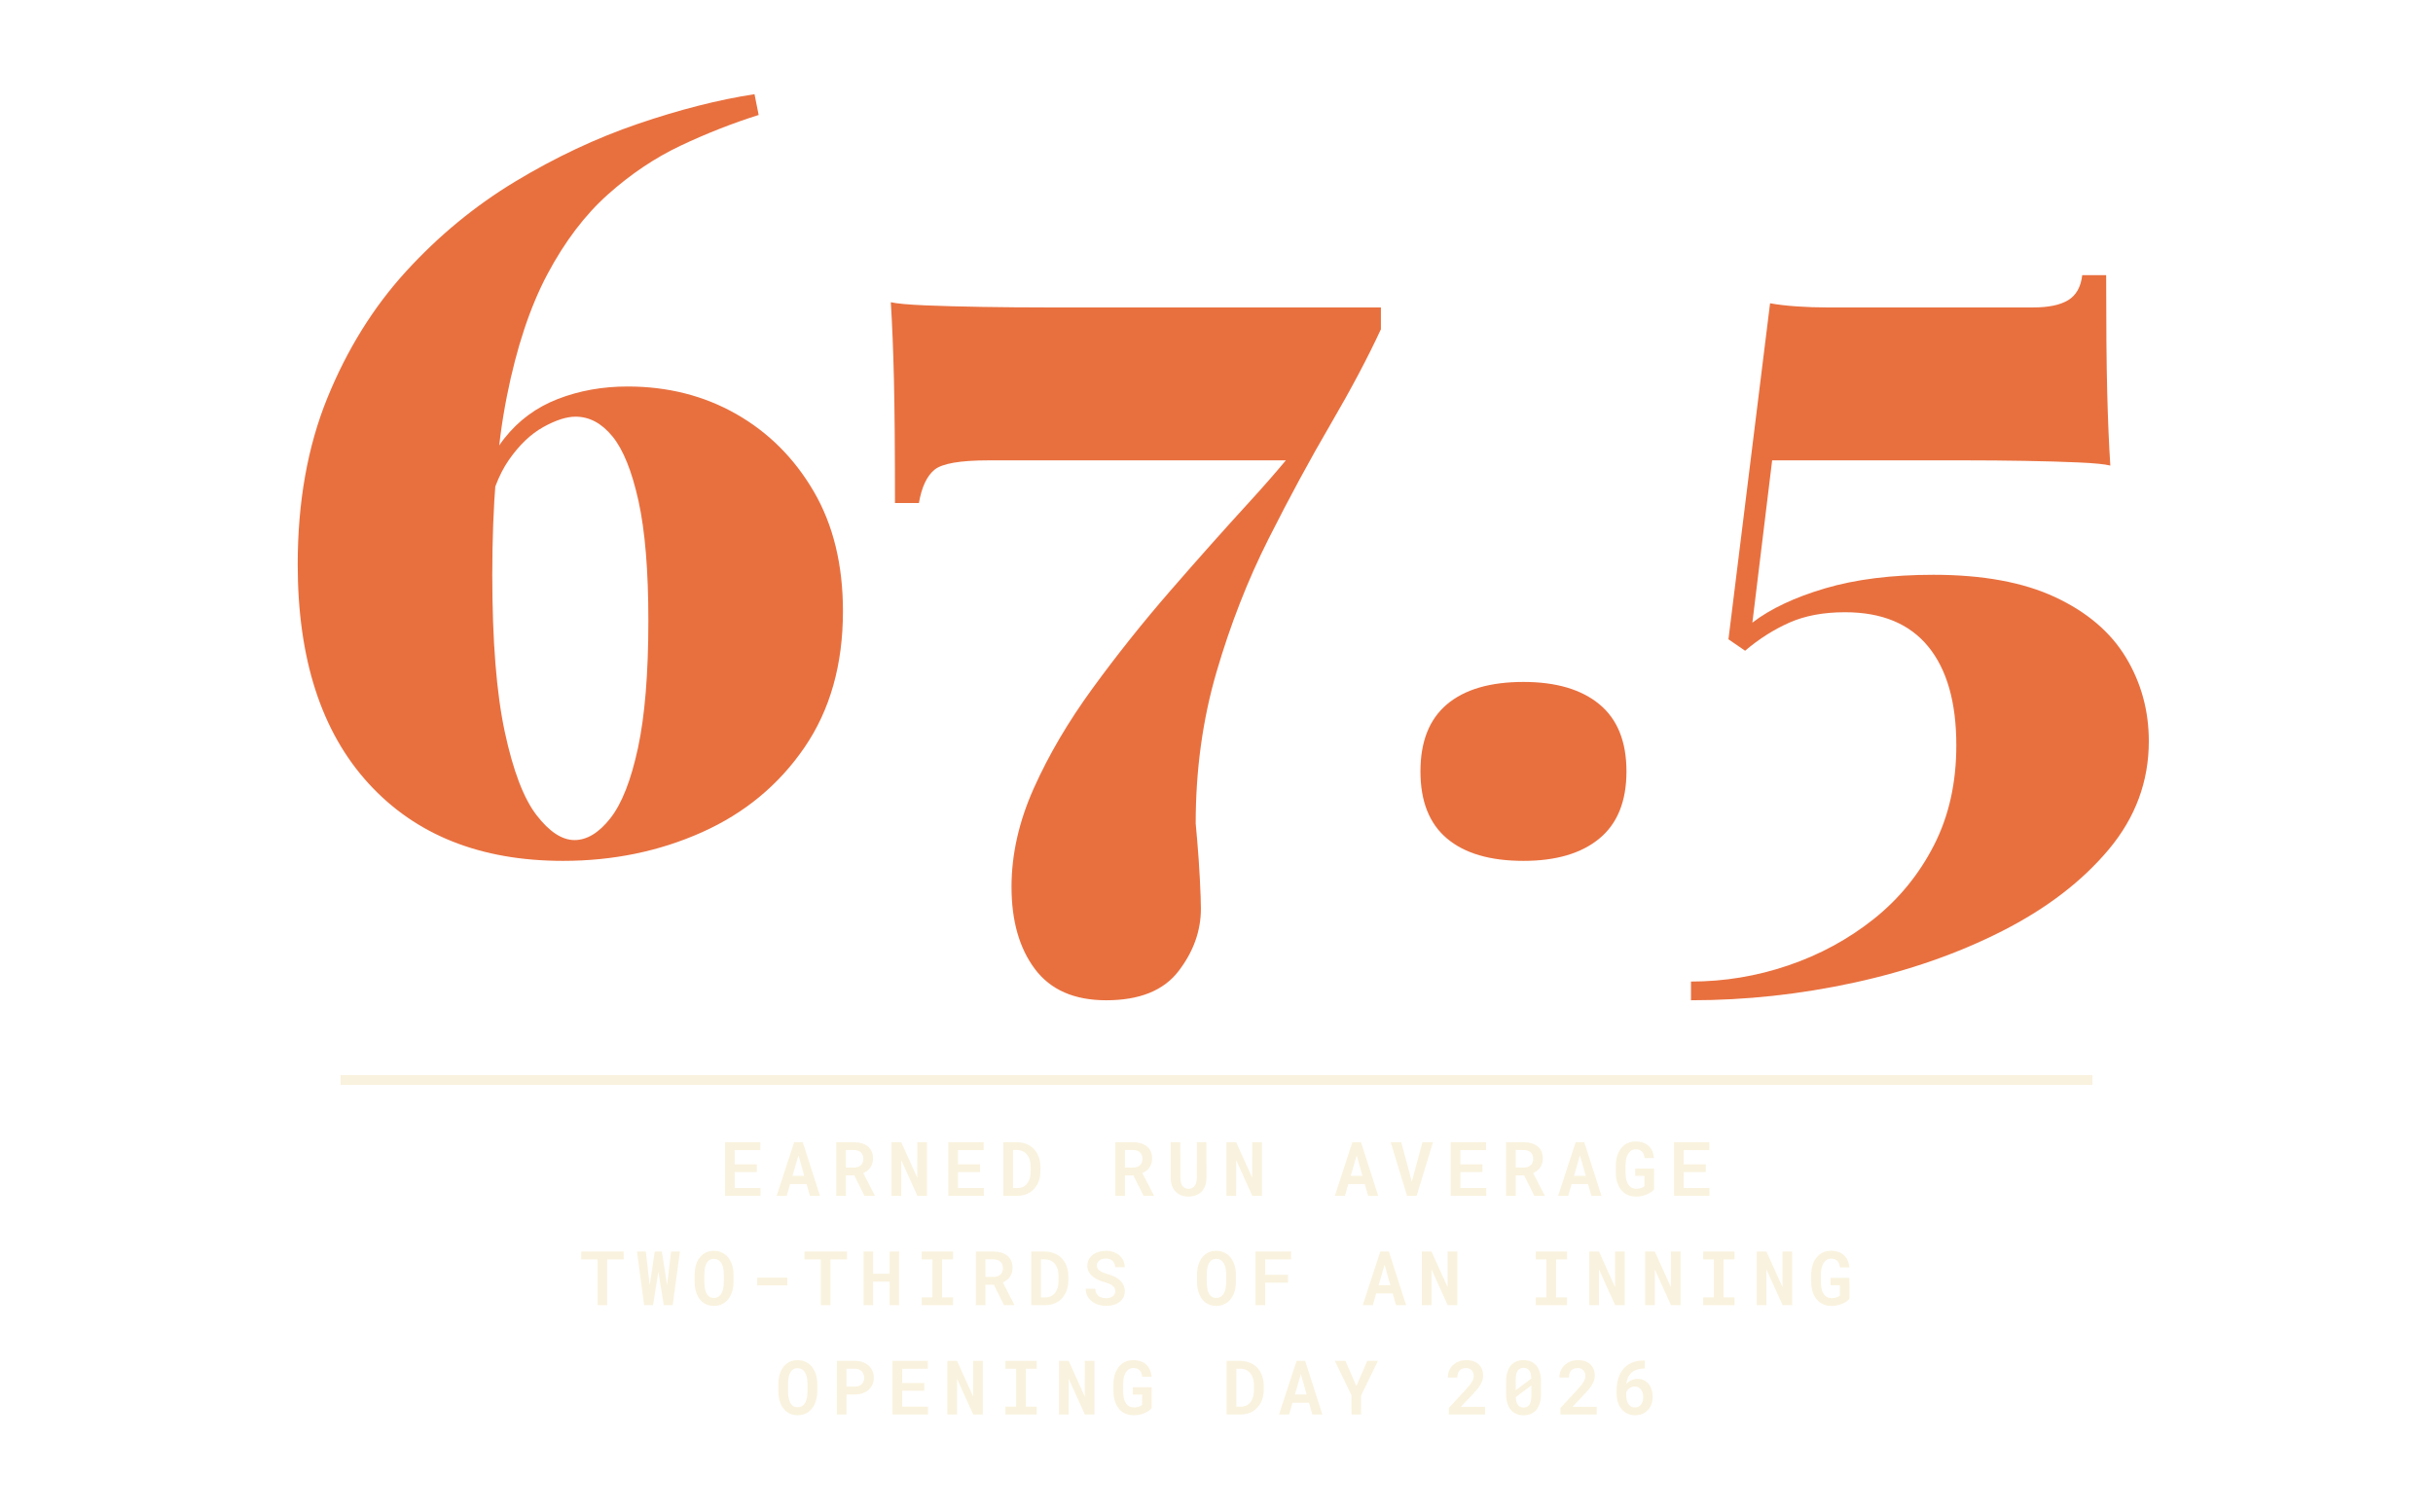
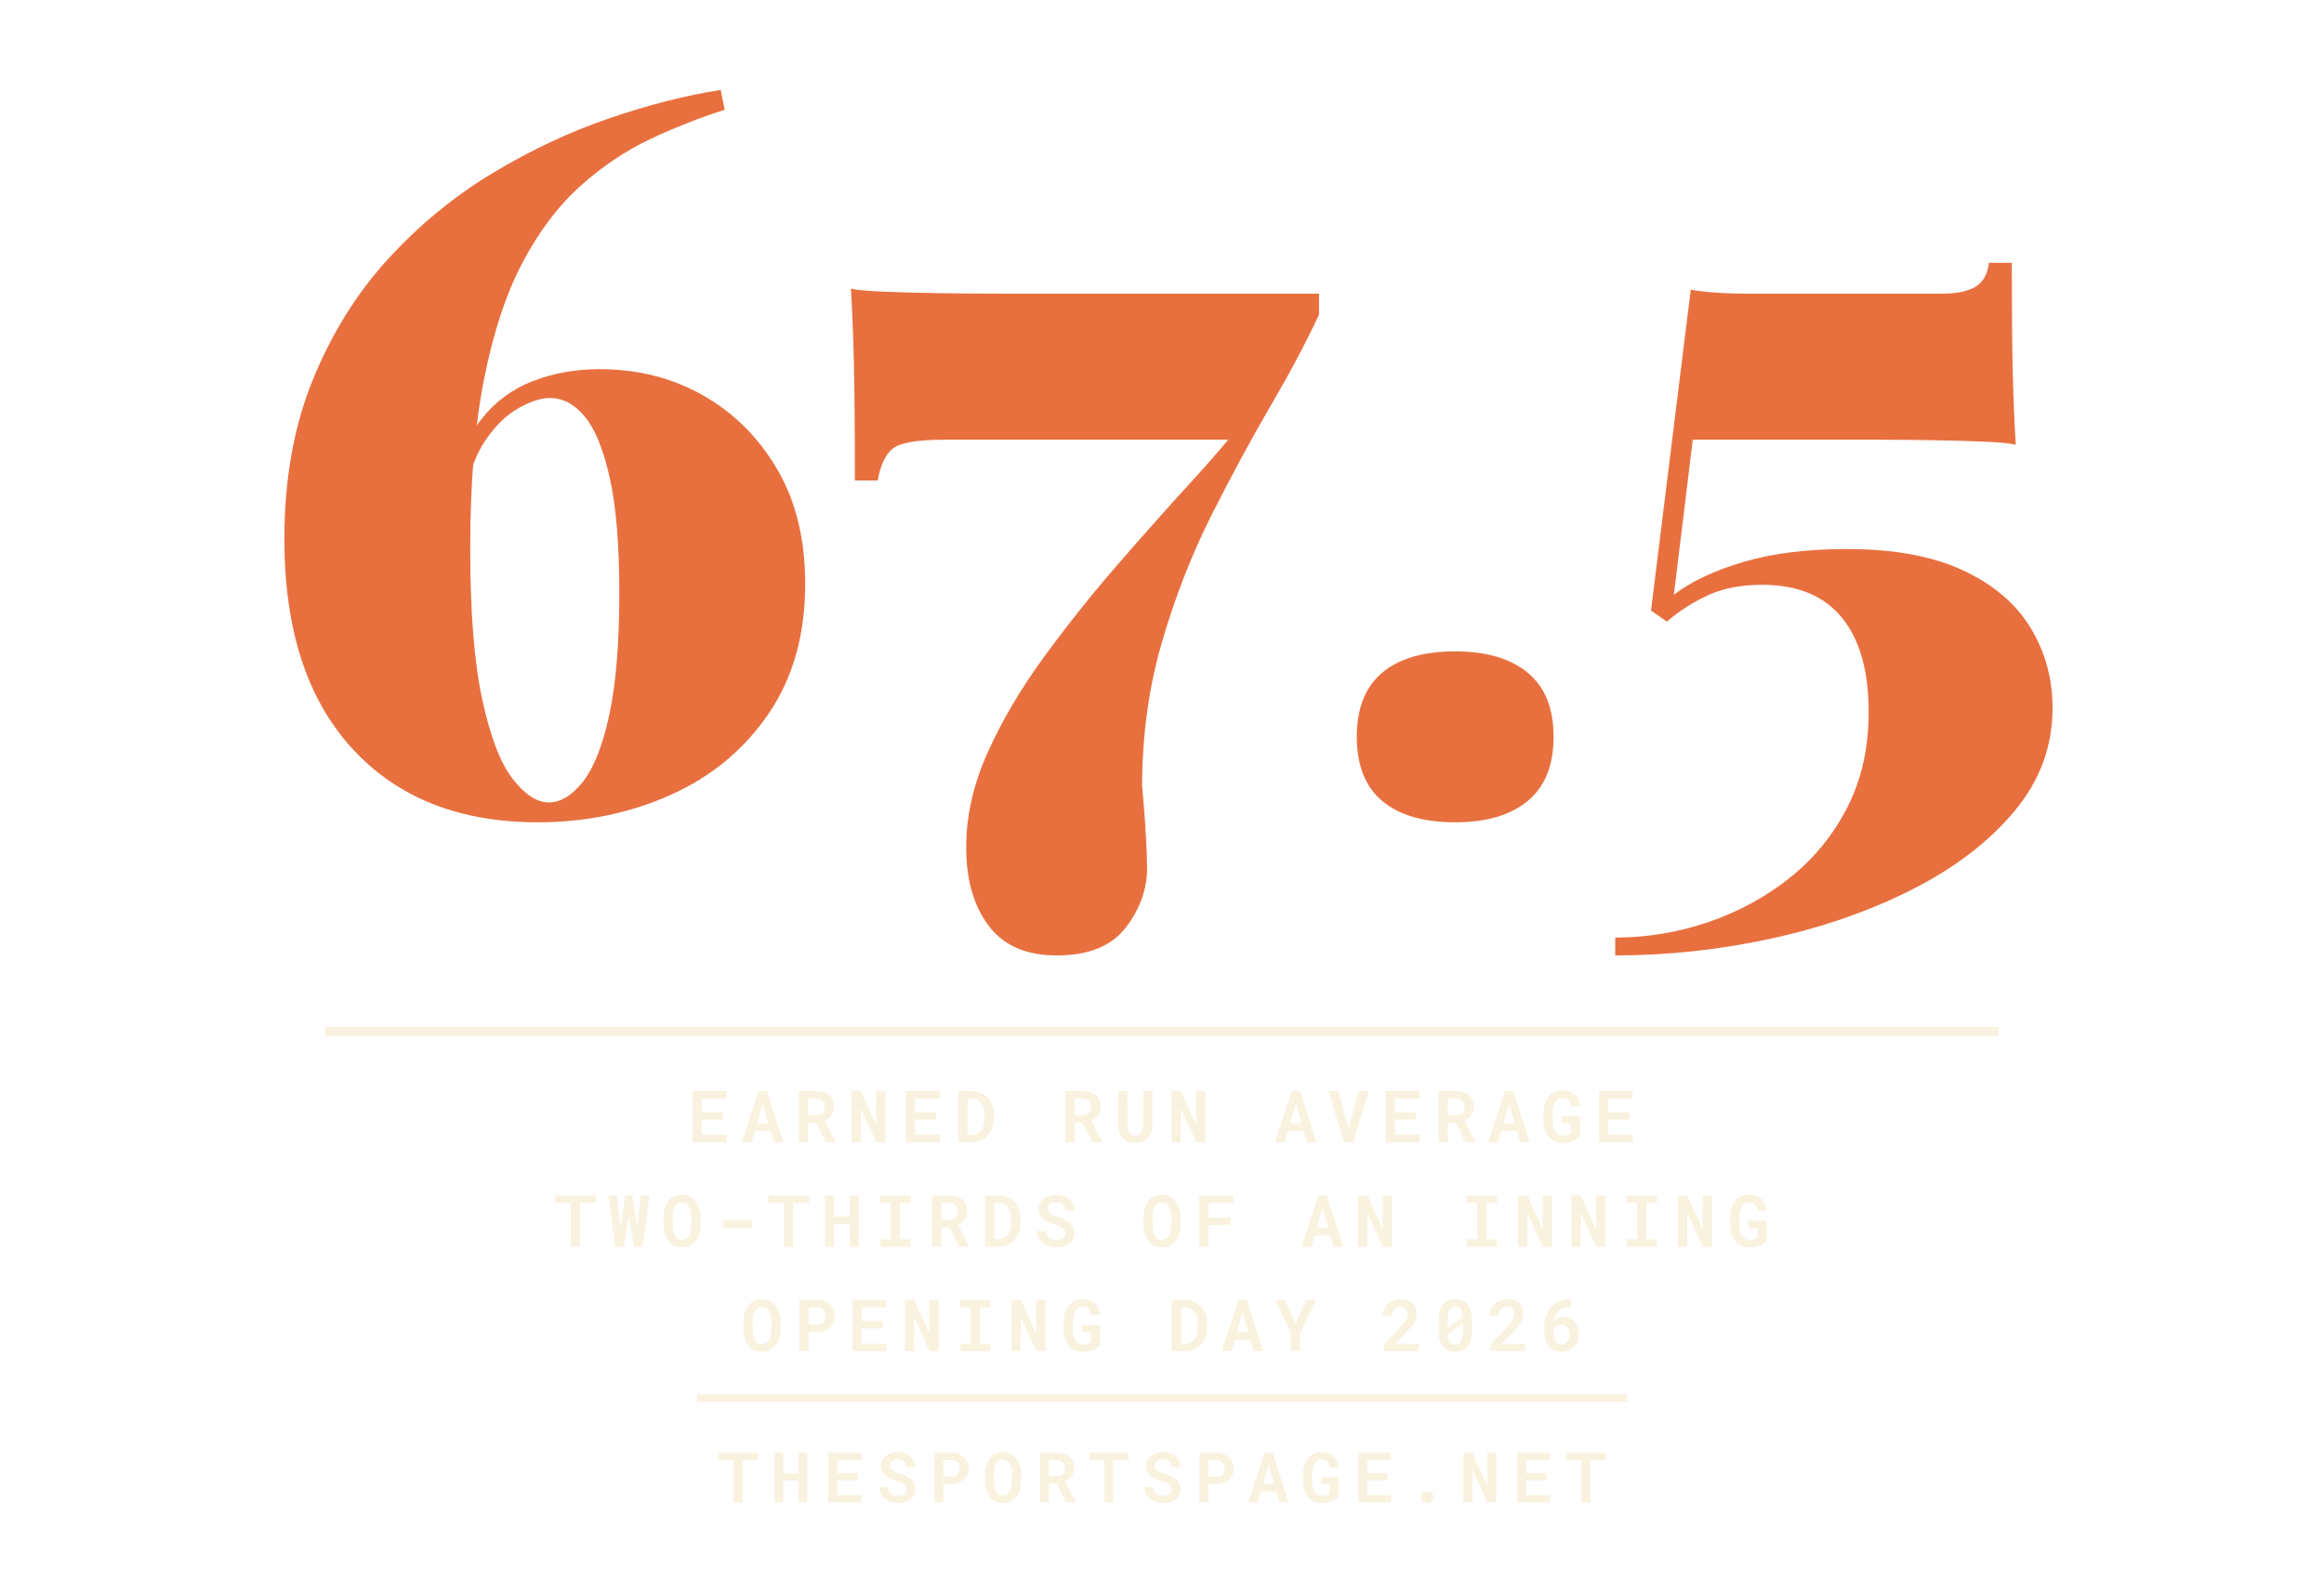
- <svg xmlns="http://www.w3.org/2000/svg" width="280mm" height="174.02mm" viewBox="0 0 280 174.02">
+ <svg xmlns="http://www.w3.org/2000/svg" width="280mm" height="191.83mm" viewBox="0 0 280 191.83">
  <path d="M481 723 485 703Q447 691 410.0 673.5Q373 656 340.0 626.5Q307 597 282.0 550.0Q257 503 243.0 432.5Q229 362 229 261Q229 166 241.0 110.0Q253 54 271.5 30.0Q290 6 308 6Q326 6 342.5 27.0Q359 48 369.0 94.5Q379 141 379 217Q379 289 369.5 332.0Q360 375 344.5 394.0Q329 413 309 413Q296 413 278.0 403.0Q260 393 245.0 371.5Q230 350 223 313L214 323Q220 366 240.5 392.0Q261 418 292.0 430.0Q323 442 359 442Q417 442 463.5 415.5Q510 389 538.0 341.0Q566 293 566 226Q566 149 529.0 95.0Q492 41 430.5 13.5Q369 -14 297 -14Q178 -14 110.0 60.5Q42 135 42 271Q42 361 70.5 431.0Q99 501 146.0 552.5Q193 604 251.0 639.0Q309 674 369.0 694.5Q429 715 481 723Z" fill="#e8703f" transform="translate(29.232,97.419) scale(0.119749,-0.119749)" />
  <path d="M21 523Q30 521 54.0 520.0Q78 519 109.0 518.5Q140 518 170 518H492V497Q473 456 443.5 405.5Q414 355 384.0 295.5Q354 236 334.0 167.5Q314 99 314 22Q314 22 315.5 5.0Q317 -12 318.0 -31.5Q319 -51 319 -60Q319 -92 297.5 -120.0Q276 -148 228 -148Q182 -148 159.5 -118.0Q137 -88 137 -39Q137 8 158.5 56.0Q180 104 215.0 152.0Q250 200 289.5 245.5Q329 291 366.5 332.0Q404 373 429 407L410 371H115Q74 371 63.0 362.0Q52 353 48 330H25Q25 406 24.0 448.5Q23 491 21 523Z" fill="#e8703f" transform="translate(100.004,97.419) scale(0.119749,-0.119749)" />
  <path d="M141 158Q188 158 214.0 136.5Q240 115 240 72Q240 29 214.0 7.5Q188 -14 141 -14Q93 -14 67.5 7.5Q42 29 42 72Q42 115 67.5 136.5Q93 158 141 158Z" fill="#e8703f" transform="translate(158.441,97.419) scale(0.119749,-0.119749)" />
  <path d="M419 549Q419 477 420.0 437.0Q421 397 423 366Q415 368 392.5 369.0Q370 370 341.0 370.5Q312 371 284 371H98L79 215Q105 235 149.0 248.0Q193 261 253 261Q324 261 370.0 239.5Q416 218 438.0 181.5Q460 145 460 101Q460 43 421.5 -3.0Q383 -49 319.0 -81.5Q255 -114 177.0 -131.0Q99 -148 20 -148V-130Q68 -130 113.5 -114.5Q159 -99 195.5 -70.0Q232 -41 253.5 1.0Q275 43 275 97Q275 159 248.0 192.0Q221 225 168 225Q137 225 114.5 215.0Q92 205 72 188L56 199L96 522Q107 520 121.5 519.0Q136 518 150 518H349Q371 518 382.5 525.0Q394 532 396 549Z" fill="#e8703f" transform="translate(192.211,97.419) scale(0.119749,-0.119749)" />
  <rect x="39.20" y="123.76" width="201.60" height="1.12" fill="#f9f2de" />
  <path d="M1016.082 645.349V853.701H415.982V1241.907H1112.822V1456H154.349V0H1117.082V212.303H415.982V645.349Z" fill="#f9f2de" transform="translate(82.791,137.652) scale(0.004238,-0.004238)" />
  <path d="M851.619 319.327 942.918 0H1215.402L748.662 1456H514.658L39.128 0H311.822L404.331 319.327ZM469.342 541.95 631.16 1098.106 789.188 541.95Z" fill="#f9f2de" transform="translate(89.215,137.652) scale(0.004238,-0.004238)" />
  <path d="M631.509 554.498 908.028 0H1186.772L1186.982 12.79L874.822 618.199Q934.822 644.989 983.637 681.989Q1032.452 718.989 1067.662 768.569Q1102.082 817.359 1121.002 879.125Q1139.922 940.89 1139.922 1017.42Q1139.922 1125.84 1102.212 1207.735Q1064.502 1289.63 995.922 1344.42Q926.342 1399.21 830.021 1427.395Q733.701 1455.58 616.69 1456H141.498V0H402.132V554.498ZM402.132 766.541V1243.957H616.69Q676.58 1243.747 723.995 1228.907Q771.409 1214.067 804.509 1186.178Q840.769 1155.708 859.423 1109.528Q878.078 1063.349 878.078 1002.829Q878.078 951.05 862.374 909.635Q846.669 868.221 817.52 838.751Q784.21 803.751 733.555 785.251Q682.9 766.751 618.53 766.541Z" fill="#f9f2de" transform="translate(95.639,137.652) scale(0.004238,-0.004238)" />
  <path d="M1089.95 0V1456H827.896L826.477 489.296L390.253 1456H127.199V0H390.043L390.673 970.284L829.267 0Z" fill="#f9f2de" transform="translate(102.063,137.652) scale(0.004238,-0.004238)" />
  <path d="M1016.082 645.349V853.701H415.982V1241.907H1112.822V1456H154.349V0H1117.082V212.303H415.982V645.349Z" fill="#f9f2de" transform="translate(108.487,137.652) scale(0.004238,-0.004238)" />
  <path d="M131.299 0H510.961Q609.641 0.21 696.19 24.21Q782.74 48.21 853.95 93.21Q916.42 132.26 968.26 189.705Q1020.1 247.149 1057.68 315.829Q1096.63 390.199 1117.895 479.359Q1139.16 568.52 1139.16 668.47V785.74Q1138.95 889.69 1116.29 981.641Q1093.63 1073.591 1051.89 1149.961Q1014.05 1218 960.561 1274.229Q907.071 1330.459 838.612 1368.299Q768.292 1410.149 682.917 1432.97Q597.541 1455.79 499.9 1456H131.299ZM394.353 1243.957H499.9Q554.68 1243.747 601.224 1231.617Q647.769 1219.487 686.078 1197.438Q737.067 1167.968 774.667 1121.343Q812.267 1074.719 835.316 1015.779Q853.946 967.31 863.656 909.55Q873.366 851.79 873.576 787.74V668.47Q873.366 601.47 863.761 543.13Q854.156 484.79 835.736 436.53Q813.526 380.221 781.137 337.201Q748.747 294.182 707.388 266.082Q667.448 238.982 618.144 224.723Q568.84 210.463 510.961 210.253H394.353Z" fill="#f9f2de" transform="translate(114.911,137.652) scale(0.004238,-0.004238)" />
  <path d="M631.509 554.498 908.028 0H1186.772L1186.982 12.79L874.822 618.199Q934.822 644.989 983.637 681.989Q1032.452 718.989 1067.662 768.569Q1102.082 817.359 1121.002 879.125Q1139.922 940.89 1139.922 1017.42Q1139.922 1125.84 1102.212 1207.735Q1064.502 1289.63 995.922 1344.42Q926.342 1399.21 830.021 1427.395Q733.701 1455.58 616.69 1456H141.498V0H402.132V554.498ZM402.132 766.541V1243.957H616.69Q676.58 1243.747 723.995 1228.907Q771.409 1214.067 804.509 1186.178Q840.769 1155.708 859.423 1109.528Q878.078 1063.349 878.078 1002.829Q878.078 951.05 862.374 909.635Q846.669 868.221 817.52 838.751Q784.21 803.751 733.555 785.251Q682.9 766.751 618.53 766.541Z" fill="#f9f2de" transform="translate(127.760,137.652) scale(0.004238,-0.004238)" />
  <path d="M1098.271 1456H840.267L838.847 486.591Q837.637 416.851 822.587 361.591Q807.537 306.331 777.857 268.231Q749.548 230.712 707.003 211.112Q664.459 191.513 609.26 191.513Q557.221 191.513 517.336 210.427Q477.452 229.342 450.143 265.071Q421.043 303.171 406.283 359.221Q391.523 415.271 390.523 486.591L388.894 1456H129.939L128.729 486.591Q128.939 368.79 163.544 274.55Q198.149 180.31 260.939 115.1Q323.729 49.68 411.915 14.84Q500.1 -20 609.26 -20Q723.53 -20 814.085 14.945Q904.641 49.89 968.431 116.1Q1031.431 181.31 1065.456 275.05Q1099.48 368.79 1099.48 486.591Z" fill="#f9f2de" transform="translate(134.184,137.652) scale(0.004238,-0.004238)" />
  <path d="M1089.95 0V1456H827.896L826.477 489.296L390.253 1456H127.199V0H390.043L390.673 970.284L829.267 0Z" fill="#f9f2de" transform="translate(140.608,137.652) scale(0.004238,-0.004238)" />
  <path d="M851.619 319.327 942.918 0H1215.402L748.662 1456H514.658L39.128 0H311.822L404.331 319.327ZM469.342 541.95 631.16 1098.106 789.188 541.95Z" fill="#f9f2de" transform="translate(153.456,137.652) scale(0.004238,-0.004238)" />
  <path d="M483.598 0H743.353L1188.132 1456H901.857L638.32 477.655L612.37 384.114L588.21 476.445L325.883 1456H39.398Z" fill="#f9f2de" transform="translate(159.880,137.652) scale(0.004238,-0.004238)" />
  <path d="M1016.082 645.349V853.701H415.982V1241.907H1112.822V1456H154.349V0H1117.082V212.303H415.982V645.349Z" fill="#f9f2de" transform="translate(166.304,137.652) scale(0.004238,-0.004238)" />
  <path d="M631.509 554.498 908.028 0H1186.772L1186.982 12.79L874.822 618.199Q934.822 644.989 983.637 681.989Q1032.452 718.989 1067.662 768.569Q1102.082 817.359 1121.002 879.125Q1139.922 940.89 1139.922 1017.42Q1139.922 1125.84 1102.212 1207.735Q1064.502 1289.63 995.922 1344.42Q926.342 1399.21 830.021 1427.395Q733.701 1455.58 616.69 1456H141.498V0H402.132V554.498ZM402.132 766.541V1243.957H616.69Q676.58 1243.747 723.995 1228.907Q771.409 1214.067 804.509 1186.178Q840.769 1155.708 859.423 1109.528Q878.078 1063.349 878.078 1002.829Q878.078 951.05 862.374 909.635Q846.669 868.221 817.52 838.751Q784.21 803.751 733.555 785.251Q682.9 766.751 618.53 766.541Z" fill="#f9f2de" transform="translate(172.728,137.652) scale(0.004238,-0.004238)" />
  <path d="M851.619 319.327 942.918 0H1215.402L748.662 1456H514.658L39.128 0H311.822L404.331 319.327ZM469.342 541.95 631.16 1098.106 789.188 541.95Z" fill="#f9f2de" transform="translate(179.152,137.652) scale(0.004238,-0.004238)" />
  <path d="M1128.641 174.409 1127.221 740.011H616.509V541.349H869.057L867.847 264.121Q854.327 246.922 830.203 233.532Q806.078 220.143 775.769 210.513Q745.459 200.883 711.464 196.093Q677.47 191.303 643.42 191.513Q586.9 192.513 542.406 210.272Q497.911 228.032 464.441 261.292Q441.032 284.281 422.908 314.135Q404.783 343.989 391.523 378.658Q372.733 429.918 362.653 493.553Q352.573 557.188 352.363 631.149V825.061Q352.363 886.171 359.758 941.011Q367.153 995.851 381.573 1042.37Q399.153 1099.16 426.128 1142.945Q453.104 1186.729 487.943 1215.249Q516.463 1238.238 550.872 1250.863Q585.281 1263.487 624.42 1263.487Q685.52 1263.487 730.014 1246.728Q774.509 1229.968 804.608 1197.498Q832.128 1167.398 848.413 1123.774Q864.697 1080.149 872.537 1025.05H1127.431Q1116.851 1129.42 1080.616 1213.105Q1044.381 1296.79 981.171 1355.79Q917.961 1413.79 827.616 1444.895Q737.271 1476 618.68 1476Q536.16 1476 463.74 1452.95Q391.32 1429.9 330.95 1386.271Q277.48 1346.381 234.295 1291.966Q191.11 1237.552 159.16 1170.662Q125.63 1097.452 107.785 1009.842Q89.939 922.231 89.729 823.061V631.149Q89.939 527.818 108.6 437.443Q127.26 347.067 163.79 273.277Q196.16 204.808 243.135 150.498Q290.11 96.188 348.53 58.089Q407.74 20.569 479.29 0.39Q550.84 -19.79 632.939 -20Q724.31 -20.21 804.52 -2.475Q884.729 15.26 950.779 46.199Q1009.95 72.569 1055.061 106.254Q1100.171 139.939 1128.641 174.409Z" fill="#f9f2de" transform="translate(185.576,137.652) scale(0.004238,-0.004238)" />
  <path d="M1016.082 645.349V853.701H415.982V1241.907H1112.822V1456H154.349V0H1117.082V212.303H415.982V645.349Z" fill="#f9f2de" transform="translate(192.000,137.652) scale(0.004238,-0.004238)" />
  <path d="M1191.552 1241.907V1456H37.288V1241.907H481.758V0H742.342V1241.907Z" fill="#f9f2de" transform="translate(66.731,150.238) scale(0.004238,-0.004238)" />
  <path d="M231.039 0H471.602L605.359 838.28L616.359 909.761L627.149 838.49L764.647 0H1005L1201.751 1456H961.178L860.918 600.947L854.128 540.157L844.708 599.947L711.16 1456H518.559L390.751 604.897L381.331 544.897L374.541 602.107L275.861 1456H35.868Z" fill="#f9f2de" transform="translate(73.155,150.238) scale(0.004238,-0.004238)" />
  <path d="M1141.541 625.829V828.171Q1141.331 922.762 1124.091 1009.082Q1106.851 1095.402 1073.74 1169.402Q1042.79 1236.292 999.13 1292.497Q955.47 1348.701 897.1 1388.801Q838.729 1430.48 765.334 1453.24Q691.939 1476 606.68 1476Q522.21 1476 450.895 1453.635Q379.58 1431.271 322.79 1390.381Q265.21 1348.491 221.55 1290.707Q177.89 1232.922 147.939 1162.872Q116.989 1089.662 101.329 1005.027Q85.669 920.392 85.459 828.171V625.829Q85.669 538.349 99.854 457.769Q114.039 377.188 141.829 307.139Q171.779 232.349 216.729 171.799Q261.68 111.249 319.26 67.989Q377.63 26.31 449.735 3.155Q521.84 -20 607.89 -20Q689.989 -20 760.119 1.18Q830.249 22.359 887.829 60.089Q950.149 101.769 998.155 162.608Q1046.16 223.448 1078.48 295.868Q1109.221 368.288 1125.276 451.738Q1141.331 535.188 1141.541 625.829ZM877.957 830.171V625.829Q877.747 572.249 872.247 520.779Q866.747 469.31 855.117 424.58Q840.907 370.16 817.407 325.98Q793.907 281.801 759.697 251.701Q730.808 225.342 692.763 211.032Q654.719 196.723 607.89 196.723Q559.48 196.723 521.936 211.822Q484.392 226.922 455.502 254.071Q425.032 283.381 403.007 328.456Q380.982 373.53 369.143 427.16Q358.093 471.89 353.568 522.569Q349.043 573.249 348.833 625.829V830.171Q349.043 885.121 353.963 937.276Q358.883 989.431 369.933 1035.16Q383.143 1090.95 406.748 1134.735Q430.353 1178.52 464.772 1208.829Q492.082 1231.818 527.256 1244.548Q562.431 1257.277 606.68 1257.277Q652.719 1257.277 689.473 1243.863Q726.228 1230.448 755.117 1206.669Q789.537 1177.149 814.327 1132.97Q839.117 1088.79 854.117 1034.58Q866.537 988.851 872.142 937.091Q877.747 885.331 877.957 830.171Z" fill="#f9f2de" transform="translate(79.579,150.238) scale(0.004238,-0.004238)" />
  <path d="M1087.285 536.509V746.182H268.562V536.509Z" fill="#f9f2de" transform="translate(86.003,150.238) scale(0.004238,-0.004238)" />
  <path d="M1191.552 1241.907V1456H37.288V1241.907H481.758V0H742.342V1241.907Z" fill="#f9f2de" transform="translate(92.427,150.238) scale(0.004238,-0.004238)" />
  <path d="M1090.95 0V1456H834.576V852.911H383.733V1456H126.779V0H383.733V639.818H834.576V0Z" fill="#f9f2de" transform="translate(98.851,150.238) scale(0.004238,-0.004238)" />
  <path d="M189.011 1456V1242.857H479.448V212.143H189.011V0H1038.989V212.143H741.342V1242.857H1038.989V1456Z" fill="#f9f2de" transform="translate(105.275,150.238) scale(0.004238,-0.004238)" />
  <path d="M631.509 554.498 908.028 0H1186.772L1186.982 12.79L874.822 618.199Q934.822 644.989 983.637 681.989Q1032.452 718.989 1067.662 768.569Q1102.082 817.359 1121.002 879.125Q1139.922 940.89 1139.922 1017.42Q1139.922 1125.84 1102.212 1207.735Q1064.502 1289.63 995.922 1344.42Q926.342 1399.21 830.021 1427.395Q733.701 1455.58 616.69 1456H141.498V0H402.132V554.498ZM402.132 766.541V1243.957H616.69Q676.58 1243.747 723.995 1228.907Q771.409 1214.067 804.509 1186.178Q840.769 1155.708 859.423 1109.528Q878.078 1063.349 878.078 1002.829Q878.078 951.05 862.374 909.635Q846.669 868.221 817.52 838.751Q784.21 803.751 733.555 785.251Q682.9 766.751 618.53 766.541Z" fill="#f9f2de" transform="translate(111.699,150.238) scale(0.004238,-0.004238)" />
  <path d="M131.299 0H510.961Q609.641 0.21 696.19 24.21Q782.74 48.21 853.95 93.21Q916.42 132.26 968.26 189.705Q1020.1 247.149 1057.68 315.829Q1096.63 390.199 1117.895 479.359Q1139.16 568.52 1139.16 668.47V785.74Q1138.95 889.69 1116.29 981.641Q1093.63 1073.591 1051.89 1149.961Q1014.05 1218 960.561 1274.229Q907.071 1330.459 838.612 1368.299Q768.292 1410.149 682.917 1432.97Q597.541 1455.79 499.9 1456H131.299ZM394.353 1243.957H499.9Q554.68 1243.747 601.224 1231.617Q647.769 1219.487 686.078 1197.438Q737.067 1167.968 774.667 1121.343Q812.267 1074.719 835.316 1015.779Q853.946 967.31 863.656 909.55Q873.366 851.79 873.576 787.74V668.47Q873.366 601.47 863.761 543.13Q854.156 484.79 835.736 436.53Q813.526 380.221 781.137 337.201Q748.747 294.182 707.388 266.082Q667.448 238.982 618.144 224.723Q568.84 210.463 510.961 210.253H394.353Z" fill="#f9f2de" transform="translate(118.123,150.238) scale(0.004238,-0.004238)" />
  <path d="M897.288 377.48Q897.288 334.071 879.188 299.262Q861.089 264.452 828.779 240.402Q796.47 216.143 751.08 203.038Q705.69 189.933 650.11 189.933Q586.061 189.933 532.511 204.877Q478.961 219.822 440.491 251.292Q401.231 282.552 378.762 330.707Q356.292 378.861 352.822 445.281H95.089Q95.719 336.271 138.169 253.845Q180.619 171.42 253.729 110.47Q331.68 46.84 436.92 13.815Q542.16 -19.21 650.11 -19.21Q756.071 -19.21 848.602 6.87Q941.132 32.95 1009.342 84.32Q1077.552 134.69 1117.102 208.875Q1156.651 283.061 1156.651 379.48Q1156.651 487.541 1107.856 570.231Q1059.061 652.922 977.26 714.192Q918.16 756.552 847.431 787.707Q776.701 818.861 700.441 840.701Q634.851 858.861 579.351 880.441Q523.851 902.021 483.171 929.651Q442.281 956.491 419.577 991.696Q396.872 1026.9 396.662 1072.52Q396.662 1115.509 413.842 1151.213Q431.021 1186.918 463.121 1212.968Q495.011 1238.228 539.98 1252.042Q584.95 1265.857 640.32 1265.857Q702.37 1265.857 749.34 1248.518Q796.31 1231.178 828.779 1200.498Q860.459 1169.028 877.534 1125.824Q894.608 1082.619 897.868 1030.68H1154.231Q1153.812 1129.1 1115.182 1210.89Q1076.552 1292.68 1008.552 1352.05Q940.552 1410.63 847.417 1443.315Q754.281 1476 644.271 1476Q539.31 1476 447.199 1447.92Q355.089 1419.84 286.509 1367.26Q217.929 1314.68 178.404 1239.89Q138.879 1165.1 138.879 1072.68Q138.879 989.74 170.898 921.425Q202.918 853.11 262.598 798.16Q322.067 743.42 411.048 698.834Q500.028 654.249 611.79 622.929Q684.541 602.769 738.091 579.003Q791.641 555.238 827.79 525.818Q863.149 495.398 880.219 458.879Q897.288 422.359 897.288 377.48Z" fill="#f9f2de" transform="translate(124.547,150.238) scale(0.004238,-0.004238)" />
  <path d="M1141.541 625.829V828.171Q1141.331 922.762 1124.091 1009.082Q1106.851 1095.402 1073.74 1169.402Q1042.79 1236.292 999.13 1292.497Q955.47 1348.701 897.1 1388.801Q838.729 1430.48 765.334 1453.24Q691.939 1476 606.68 1476Q522.21 1476 450.895 1453.635Q379.58 1431.271 322.79 1390.381Q265.21 1348.491 221.55 1290.707Q177.89 1232.922 147.939 1162.872Q116.989 1089.662 101.329 1005.027Q85.669 920.392 85.459 828.171V625.829Q85.669 538.349 99.854 457.769Q114.039 377.188 141.829 307.139Q171.779 232.349 216.729 171.799Q261.68 111.249 319.26 67.989Q377.63 26.31 449.735 3.155Q521.84 -20 607.89 -20Q689.989 -20 760.119 1.18Q830.249 22.359 887.829 60.089Q950.149 101.769 998.155 162.608Q1046.16 223.448 1078.48 295.868Q1109.221 368.288 1125.276 451.738Q1141.331 535.188 1141.541 625.829ZM877.957 830.171V625.829Q877.747 572.249 872.247 520.779Q866.747 469.31 855.117 424.58Q840.907 370.16 817.407 325.98Q793.907 281.801 759.697 251.701Q730.808 225.342 692.763 211.032Q654.719 196.723 607.89 196.723Q559.48 196.723 521.936 211.822Q484.392 226.922 455.502 254.071Q425.032 283.381 403.007 328.456Q380.982 373.53 369.143 427.16Q358.093 471.89 353.568 522.569Q349.043 573.249 348.833 625.829V830.171Q349.043 885.121 353.963 937.276Q358.883 989.431 369.933 1035.16Q383.143 1090.95 406.748 1134.735Q430.353 1178.52 464.772 1208.829Q492.082 1231.818 527.256 1244.548Q562.431 1257.277 606.68 1257.277Q652.719 1257.277 689.473 1243.863Q726.228 1230.448 755.117 1206.669Q789.537 1177.149 814.327 1132.97Q839.117 1088.79 854.117 1034.58Q866.537 988.851 872.142 937.091Q877.747 885.331 877.957 830.171Z" fill="#f9f2de" transform="translate(137.396,150.238) scale(0.004238,-0.004238)" />
  <path d="M1040.093 611.398V824.491H419.872V1241.907H1122.922V1456H157.818V0H419.872V611.398Z" fill="#f9f2de" transform="translate(143.820,150.238) scale(0.004238,-0.004238)" />
  <path d="M851.619 319.327 942.918 0H1215.402L748.662 1456H514.658L39.128 0H311.822L404.331 319.327ZM469.342 541.95 631.16 1098.106 789.188 541.95Z" fill="#f9f2de" transform="translate(156.668,150.238) scale(0.004238,-0.004238)" />
  <path d="M1089.95 0V1456H827.896L826.477 489.296L390.253 1456H127.199V0H390.043L390.673 970.284L829.267 0Z" fill="#f9f2de" transform="translate(163.092,150.238) scale(0.004238,-0.004238)" />
  <path d="M189.011 1456V1242.857H479.448V212.143H189.011V0H1038.989V212.143H741.342V1242.857H1038.989V1456Z" fill="#f9f2de" transform="translate(175.940,150.238) scale(0.004238,-0.004238)" />
  <path d="M1089.95 0V1456H827.896L826.477 489.296L390.253 1456H127.199V0H390.043L390.673 970.284L829.267 0Z" fill="#f9f2de" transform="translate(182.364,150.238) scale(0.004238,-0.004238)" />
  <path d="M1089.95 0V1456H827.896L826.477 489.296L390.253 1456H127.199V0H390.043L390.673 970.284L829.267 0Z" fill="#f9f2de" transform="translate(188.788,150.238) scale(0.004238,-0.004238)" />
  <path d="M189.011 1456V1242.857H479.448V212.143H189.011V0H1038.989V212.143H741.342V1242.857H1038.989V1456Z" fill="#f9f2de" transform="translate(195.212,150.238) scale(0.004238,-0.004238)" />
  <path d="M1089.95 0V1456H827.896L826.477 489.296L390.253 1456H127.199V0H390.043L390.673 970.284L829.267 0Z" fill="#f9f2de" transform="translate(201.636,150.238) scale(0.004238,-0.004238)" />
  <path d="M1128.641 174.409 1127.221 740.011H616.509V541.349H869.057L867.847 264.121Q854.327 246.922 830.203 233.532Q806.078 220.143 775.769 210.513Q745.459 200.883 711.464 196.093Q677.47 191.303 643.42 191.513Q586.9 192.513 542.406 210.272Q497.911 228.032 464.441 261.292Q441.032 284.281 422.908 314.135Q404.783 343.989 391.523 378.658Q372.733 429.918 362.653 493.553Q352.573 557.188 352.363 631.149V825.061Q352.363 886.171 359.758 941.011Q367.153 995.851 381.573 1042.37Q399.153 1099.16 426.128 1142.945Q453.104 1186.729 487.943 1215.249Q516.463 1238.238 550.872 1250.863Q585.281 1263.487 624.42 1263.487Q685.52 1263.487 730.014 1246.728Q774.509 1229.968 804.608 1197.498Q832.128 1167.398 848.413 1123.774Q864.697 1080.149 872.537 1025.05H1127.431Q1116.851 1129.42 1080.616 1213.105Q1044.381 1296.79 981.171 1355.79Q917.961 1413.79 827.616 1444.895Q737.271 1476 618.68 1476Q536.16 1476 463.74 1452.95Q391.32 1429.9 330.95 1386.271Q277.48 1346.381 234.295 1291.966Q191.11 1237.552 159.16 1170.662Q125.63 1097.452 107.785 1009.842Q89.939 922.231 89.729 823.061V631.149Q89.939 527.818 108.6 437.443Q127.26 347.067 163.79 273.277Q196.16 204.808 243.135 150.498Q290.11 96.188 348.53 58.089Q407.74 20.569 479.29 0.39Q550.84 -19.79 632.939 -20Q724.31 -20.21 804.52 -2.475Q884.729 15.26 950.779 46.199Q1009.95 72.569 1055.061 106.254Q1100.171 139.939 1128.641 174.409Z" fill="#f9f2de" transform="translate(208.060,150.238) scale(0.004238,-0.004238)" />
  <path d="M1141.541 625.829V828.171Q1141.331 922.762 1124.091 1009.082Q1106.851 1095.402 1073.74 1169.402Q1042.79 1236.292 999.13 1292.497Q955.47 1348.701 897.1 1388.801Q838.729 1430.48 765.334 1453.24Q691.939 1476 606.68 1476Q522.21 1476 450.895 1453.635Q379.58 1431.271 322.79 1390.381Q265.21 1348.491 221.55 1290.707Q177.89 1232.922 147.939 1162.872Q116.989 1089.662 101.329 1005.027Q85.669 920.392 85.459 828.171V625.829Q85.669 538.349 99.854 457.769Q114.039 377.188 141.829 307.139Q171.779 232.349 216.729 171.799Q261.68 111.249 319.26 67.989Q377.63 26.31 449.735 3.155Q521.84 -20 607.89 -20Q689.989 -20 760.119 1.18Q830.249 22.359 887.829 60.089Q950.149 101.769 998.155 162.608Q1046.16 223.448 1078.48 295.868Q1109.221 368.288 1125.276 451.738Q1141.331 535.188 1141.541 625.829ZM877.957 830.171V625.829Q877.747 572.249 872.247 520.779Q866.747 469.31 855.117 424.58Q840.907 370.16 817.407 325.98Q793.907 281.801 759.697 251.701Q730.808 225.342 692.763 211.032Q654.719 196.723 607.89 196.723Q559.48 196.723 521.936 211.822Q484.392 226.922 455.502 254.071Q425.032 283.381 403.007 328.456Q380.982 373.53 369.143 427.16Q358.093 471.89 353.568 522.569Q349.043 573.249 348.833 625.829V830.171Q349.043 885.121 353.963 937.276Q358.883 989.431 369.933 1035.16Q383.143 1090.95 406.748 1134.735Q430.353 1178.52 464.772 1208.829Q492.082 1231.818 527.256 1244.548Q562.431 1257.277 606.68 1257.277Q652.719 1257.277 689.473 1243.863Q726.228 1230.448 755.117 1206.669Q789.537 1177.149 814.327 1132.97Q839.117 1088.79 854.117 1034.58Q866.537 988.851 872.142 937.091Q877.747 885.331 877.957 830.171Z" fill="#f9f2de" transform="translate(89.215,162.824) scale(0.004238,-0.004238)" />
  <path d="M418.662 544.498H650.359Q764.95 544.708 859.166 577.658Q953.381 610.608 1020.961 670.349Q1087.751 729.299 1124.671 811.774Q1161.591 894.249 1161.591 993.719Q1161.591 1098.719 1124.671 1183.669Q1087.751 1268.619 1020.961 1329.149Q953.381 1388.89 859.166 1422.235Q764.95 1455.58 650.359 1456H157.818V0H418.662ZM418.662 756.541V1243.957H650.359Q711.199 1243.747 757.404 1224.537Q803.608 1205.327 835.708 1171.487Q866.808 1137.647 882.987 1091.758Q899.167 1045.868 899.167 991.719Q899.167 943.1 882.987 900.29Q866.808 857.48 835.498 825.431Q803.398 793.381 757.299 775.066Q711.199 756.751 650.359 756.541Z" fill="#f9f2de" transform="translate(95.639,162.824) scale(0.004238,-0.004238)" />
  <path d="M1016.082 645.349V853.701H415.982V1241.907H1112.822V1456H154.349V0H1117.082V212.303H415.982V645.349Z" fill="#f9f2de" transform="translate(102.063,162.824) scale(0.004238,-0.004238)" />
  <path d="M1089.95 0V1456H827.896L826.477 489.296L390.253 1456H127.199V0H390.043L390.673 970.284L829.267 0Z" fill="#f9f2de" transform="translate(108.487,162.824) scale(0.004238,-0.004238)" />
  <path d="M189.011 1456V1242.857H479.448V212.143H189.011V0H1038.989V212.143H741.342V1242.857H1038.989V1456Z" fill="#f9f2de" transform="translate(114.911,162.824) scale(0.004238,-0.004238)" />
  <path d="M1089.95 0V1456H827.896L826.477 489.296L390.253 1456H127.199V0H390.043L390.673 970.284L829.267 0Z" fill="#f9f2de" transform="translate(121.335,162.824) scale(0.004238,-0.004238)" />
  <path d="M1128.641 174.409 1127.221 740.011H616.509V541.349H869.057L867.847 264.121Q854.327 246.922 830.203 233.532Q806.078 220.143 775.769 210.513Q745.459 200.883 711.464 196.093Q677.47 191.303 643.42 191.513Q586.9 192.513 542.406 210.272Q497.911 228.032 464.441 261.292Q441.032 284.281 422.908 314.135Q404.783 343.989 391.523 378.658Q372.733 429.918 362.653 493.553Q352.573 557.188 352.363 631.149V825.061Q352.363 886.171 359.758 941.011Q367.153 995.851 381.573 1042.37Q399.153 1099.16 426.128 1142.945Q453.104 1186.729 487.943 1215.249Q516.463 1238.238 550.872 1250.863Q585.281 1263.487 624.42 1263.487Q685.52 1263.487 730.014 1246.728Q774.509 1229.968 804.608 1197.498Q832.128 1167.398 848.413 1123.774Q864.697 1080.149 872.537 1025.05H1127.431Q1116.851 1129.42 1080.616 1213.105Q1044.381 1296.79 981.171 1355.79Q917.961 1413.79 827.616 1444.895Q737.271 1476 618.68 1476Q536.16 1476 463.74 1452.95Q391.32 1429.9 330.95 1386.271Q277.48 1346.381 234.295 1291.966Q191.11 1237.552 159.16 1170.662Q125.63 1097.452 107.785 1009.842Q89.939 922.231 89.729 823.061V631.149Q89.939 527.818 108.6 437.443Q127.26 347.067 163.79 273.277Q196.16 204.808 243.135 150.498Q290.11 96.188 348.53 58.089Q407.74 20.569 479.29 0.39Q550.84 -19.79 632.939 -20Q724.31 -20.21 804.52 -2.475Q884.729 15.26 950.779 46.199Q1009.95 72.569 1055.061 106.254Q1100.171 139.939 1128.641 174.409Z" fill="#f9f2de" transform="translate(127.760,162.824) scale(0.004238,-0.004238)" />
  <path d="M131.299 0H510.961Q609.641 0.21 696.19 24.21Q782.74 48.21 853.95 93.21Q916.42 132.26 968.26 189.705Q1020.1 247.149 1057.68 315.829Q1096.63 390.199 1117.895 479.359Q1139.16 568.52 1139.16 668.47V785.74Q1138.95 889.69 1116.29 981.641Q1093.63 1073.591 1051.89 1149.961Q1014.05 1218 960.561 1274.229Q907.071 1330.459 838.612 1368.299Q768.292 1410.149 682.917 1432.97Q597.541 1455.79 499.9 1456H131.299ZM394.353 1243.957H499.9Q554.68 1243.747 601.224 1231.617Q647.769 1219.487 686.078 1197.438Q737.067 1167.968 774.667 1121.343Q812.267 1074.719 835.316 1015.779Q853.946 967.31 863.656 909.55Q873.366 851.79 873.576 787.74V668.47Q873.366 601.47 863.761 543.13Q854.156 484.79 835.736 436.53Q813.526 380.221 781.137 337.201Q748.747 294.182 707.388 266.082Q667.448 238.982 618.144 224.723Q568.84 210.463 510.961 210.253H394.353Z" fill="#f9f2de" transform="translate(140.608,162.824) scale(0.004238,-0.004238)" />
  <path d="M851.619 319.327 942.918 0H1215.402L748.662 1456H514.658L39.128 0H311.822L404.331 319.327ZM469.342 541.95 631.16 1098.106 789.188 541.95Z" fill="#f9f2de" transform="translate(147.032,162.824) scale(0.004238,-0.004238)" />
  <path d="M622.751 772.402 326.513 1456H38.879L490.299 521.669L491.719 0H749.043L750.463 512.188L1207.413 1456H919.199Z" fill="#f9f2de" transform="translate(153.456,162.824) scale(0.004238,-0.004238)" />
  <path d="M1087.541 0V207.883H429.225L727.79 526.018Q795.431 596.288 851.646 661.528Q907.861 726.769 949.021 790.349Q989.182 853.929 1011.577 919.009Q1033.972 984.089 1033.972 1054.619Q1033.972 1147.939 1003.867 1225.495Q973.762 1303.05 916.762 1358.63Q858.972 1414.21 774.102 1445.105Q689.231 1476 579.911 1476Q464.751 1476 370.931 1438.815Q277.11 1401.63 211.58 1337.47Q145.05 1273.31 109.1 1187.859Q73.149 1102.409 73.149 1006.459H332.623Q332.623 1067.349 348.148 1115.238Q363.673 1163.128 394.143 1195.808Q423.612 1227.487 468.422 1244.142Q513.231 1260.797 572.801 1260.797Q619.37 1260.797 657.39 1245.432Q695.409 1230.067 723.089 1202.178Q749.769 1173.498 764.503 1133.503Q779.238 1093.509 779.238 1043.459Q779.238 1008.149 768.633 971.785Q758.028 935.42 734.398 894.16Q709.979 851.9 670.929 801.641Q631.879 751.381 574.989 689.071L102.729 178.032V0Z" fill="#f9f2de" transform="translate(166.304,162.824) scale(0.004238,-0.004238)" />
  <path d="M1088.79 554.63V901.16Q1088.79 1041.74 1056.0 1149.24Q1023.21 1256.74 962.42 1329.95Q900.63 1402.37 812.735 1439.685Q724.84 1477 614.42 1477Q505 1477 417.5 1439.685Q330 1402.37 269.21 1329.95Q207.42 1256.74 174.63 1149.24Q141.84 1041.74 141.84 901.16V554.63Q141.84 414.05 175.025 306.55Q208.21 199.05 270 126.84Q331 53.42 419.0 16.315Q507 -20.79 616.42 -20.79Q726.84 -20.79 814.63 16.42Q902.42 53.63 963.21 126.84Q1024 199.05 1056.395 306.55Q1088.79 414.05 1088.79 554.63ZM402.104 657.203Q402.104 687.153 402.104 705.043Q402.104 722.933 402.104 766.104V944.53Q402.104 1029.939 416.283 1092.824Q430.463 1155.708 459.822 1195.228Q486.132 1231.067 524.781 1249.197Q563.431 1267.327 614.42 1267.327Q661.249 1267.327 698.108 1252.672Q734.968 1238.018 760.277 1207.918Q791.327 1172.498 807.877 1114.628Q824.427 1056.758 827.687 976.857ZM828.526 513.26Q828.526 426.801 814.137 363.207Q799.747 299.612 770.338 259.303Q744.238 223.303 705.509 205.488Q666.779 187.673 616.42 187.673Q563.53 187.673 524.221 207.148Q484.911 226.623 458.812 266.153Q434.452 300.573 420.538 352.518Q406.623 404.463 403.153 471.933L828.526 790.377Q828.526 761.587 828.526 740.418Q828.526 719.249 828.526 690.028Z" fill="#f9f2de" transform="translate(172.728,162.824) scale(0.004238,-0.004238)" />
  <path d="M1087.541 0V207.883H429.225L727.79 526.018Q795.431 596.288 851.646 661.528Q907.861 726.769 949.021 790.349Q989.182 853.929 1011.577 919.009Q1033.972 984.089 1033.972 1054.619Q1033.972 1147.939 1003.867 1225.495Q973.762 1303.05 916.762 1358.63Q858.972 1414.21 774.102 1445.105Q689.231 1476 579.911 1476Q464.751 1476 370.931 1438.815Q277.11 1401.63 211.58 1337.47Q145.05 1273.31 109.1 1187.859Q73.149 1102.409 73.149 1006.459H332.623Q332.623 1067.349 348.148 1115.238Q363.673 1163.128 394.143 1195.808Q423.612 1227.487 468.422 1244.142Q513.231 1260.797 572.801 1260.797Q619.37 1260.797 657.39 1245.432Q695.409 1230.067 723.089 1202.178Q749.769 1173.498 764.503 1133.503Q779.238 1093.509 779.238 1043.459Q779.238 1008.149 768.633 971.785Q758.028 935.42 734.398 894.16Q709.979 851.9 670.929 801.641Q631.879 751.381 574.989 689.071L102.729 178.032V0Z" fill="#f9f2de" transform="translate(179.152,162.824) scale(0.004238,-0.004238)" />
  <path d="M874.171 1465.69H841.58Q665.829 1465.69 530.979 1408.76Q396.128 1351.829 304.598 1249.238Q204.879 1137.669 158.719 984.185Q112.559 830.701 112.559 655.812V553.011Q112.559 432 147.324 326.5Q182.089 221 247.879 143.58Q311.409 67.63 403.52 23.815Q495.63 -20 611.58 -20Q723.37 -20 812.215 18.605Q901.061 57.21 962.801 124.42Q1024.541 191.42 1057.386 282.21Q1090.231 373 1090.231 478.16Q1090.231 575.061 1065.046 663.826Q1039.861 752.591 988.071 820.591Q936.281 887.801 858.466 927.721Q780.651 967.641 675.602 967.641Q624.812 967.641 580.497 955.746Q536.182 943.851 498.762 924.851Q460.342 904.851 429.502 879.931Q398.662 855.011 375.032 828.751Q383.402 920.801 417.482 998.37Q451.562 1075.939 512.192 1131.669Q571.402 1186.769 657.477 1217.553Q743.552 1248.338 858.171 1248.338H874.171ZM605.31 759.128Q660.459 759.128 702.954 737.053Q745.448 714.979 774.498 676.669Q803.548 637.569 818.758 585.365Q833.968 533.16 833.968 473.11Q833.968 411.381 818.443 359.361Q802.918 307.342 773.658 269.662Q744.188 231.982 702.089 210.538Q659.989 189.093 607.63 189.093Q557.95 189.093 514.851 210.458Q471.751 231.822 439.861 274.132Q407.972 315.651 390.107 378.696Q372.242 441.74 372.242 525.1V602.9Q386.872 636.26 409.157 663.989Q431.441 691.719 459.171 712.398Q490.061 734.658 526.95 746.893Q563.84 759.128 605.31 759.128Z" fill="#f9f2de" transform="translate(185.576,162.824) scale(0.004238,-0.004238)" />
+   <rect x="84.00" y="168.03" width="112.00" height="0.90" fill="#f9f2de" />
+   <path d="M1191.552 1241.907V1456H37.288V1241.907H481.758V0H742.342V1241.907Z" fill="#f9f2de" transform="translate(86.401,181.052) scale(0.004102,-0.004102)" />
+   <path d="M1090.95 0V1456H834.576V852.911H383.733V1456H126.779V0H383.733V639.818H834.576V0Z" fill="#f9f2de" transform="translate(92.786,181.052) scale(0.004102,-0.004102)" />
+   <path d="M1016.082 645.349V853.701H415.982V1241.907H1112.822V1456H154.349V0H1117.082V212.303H415.982V645.349Z" fill="#f9f2de" transform="translate(99.171,181.052) scale(0.004102,-0.004102)" />
+   <path d="M897.288 377.48Q897.288 334.071 879.188 299.262Q861.089 264.452 828.779 240.402Q796.47 216.143 751.08 203.038Q705.69 189.933 650.11 189.933Q586.061 189.933 532.511 204.877Q478.961 219.822 440.491 251.292Q401.231 282.552 378.762 330.707Q356.292 378.861 352.822 445.281H95.089Q95.719 336.271 138.169 253.845Q180.619 171.42 253.729 110.47Q331.68 46.84 436.92 13.815Q542.16 -19.21 650.11 -19.21Q756.071 -19.21 848.602 6.87Q941.132 32.95 1009.342 84.32Q1077.552 134.69 1117.102 208.875Q1156.651 283.061 1156.651 379.48Q1156.651 487.541 1107.856 570.231Q1059.061 652.922 977.26 714.192Q918.16 756.552 847.431 787.707Q776.701 818.861 700.441 840.701Q634.851 858.861 579.351 880.441Q523.851 902.021 483.171 929.651Q442.281 956.491 419.577 991.696Q396.872 1026.9 396.662 1072.52Q396.662 1115.509 413.842 1151.213Q431.021 1186.918 463.121 1212.968Q495.011 1238.228 539.98 1252.042Q584.95 1265.857 640.32 1265.857Q702.37 1265.857 749.34 1248.518Q796.31 1231.178 828.779 1200.498Q860.459 1169.028 877.534 1125.824Q894.608 1082.619 897.868 1030.68H1154.231Q1153.812 1129.1 1115.182 1210.89Q1076.552 1292.68 1008.552 1352.05Q940.552 1410.63 847.417 1443.315Q754.281 1476 644.271 1476Q539.31 1476 447.199 1447.92Q355.089 1419.84 286.509 1367.26Q217.929 1314.68 178.404 1239.89Q138.879 1165.1 138.879 1072.68Q138.879 989.74 170.898 921.425Q202.918 853.11 262.598 798.16Q322.067 743.42 411.048 698.834Q500.028 654.249 611.79 622.929Q684.541 602.769 738.091 579.003Q791.641 555.238 827.79 525.818Q863.149 495.398 880.219 458.879Q897.288 422.359 897.288 377.48Z" fill="#f9f2de" transform="translate(105.555,181.052) scale(0.004102,-0.004102)" />
+   <path d="M418.662 544.498H650.359Q764.95 544.708 859.166 577.658Q953.381 610.608 1020.961 670.349Q1087.751 729.299 1124.671 811.774Q1161.591 894.249 1161.591 993.719Q1161.591 1098.719 1124.671 1183.669Q1087.751 1268.619 1020.961 1329.149Q953.381 1388.89 859.166 1422.235Q764.95 1455.58 650.359 1456H157.818V0H418.662ZM418.662 756.541V1243.957H650.359Q711.199 1243.747 757.404 1224.537Q803.608 1205.327 835.708 1171.487Q866.808 1137.647 882.987 1091.758Q899.167 1045.868 899.167 991.719Q899.167 943.1 882.987 900.29Q866.808 857.48 835.498 825.431Q803.398 793.381 757.299 775.066Q711.199 756.751 650.359 756.541Z" fill="#f9f2de" transform="translate(111.940,181.052) scale(0.004102,-0.004102)" />
+   <path d="M1141.541 625.829V828.171Q1141.331 922.762 1124.091 1009.082Q1106.851 1095.402 1073.74 1169.402Q1042.79 1236.292 999.13 1292.497Q955.47 1348.701 897.1 1388.801Q838.729 1430.48 765.334 1453.24Q691.939 1476 606.68 1476Q522.21 1476 450.895 1453.635Q379.58 1431.271 322.79 1390.381Q265.21 1348.491 221.55 1290.707Q177.89 1232.922 147.939 1162.872Q116.989 1089.662 101.329 1005.027Q85.669 920.392 85.459 828.171V625.829Q85.669 538.349 99.854 457.769Q114.039 377.188 141.829 307.139Q171.779 232.349 216.729 171.799Q261.68 111.249 319.26 67.989Q377.63 26.31 449.735 3.155Q521.84 -20 607.89 -20Q689.989 -20 760.119 1.18Q830.249 22.359 887.829 60.089Q950.149 101.769 998.155 162.608Q1046.16 223.448 1078.48 295.868Q1109.221 368.288 1125.276 451.738Q1141.331 535.188 1141.541 625.829ZM877.957 830.171V625.829Q877.747 572.249 872.247 520.779Q866.747 469.31 855.117 424.58Q840.907 370.16 817.407 325.98Q793.907 281.801 759.697 251.701Q730.808 225.342 692.763 211.032Q654.719 196.723 607.89 196.723Q559.48 196.723 521.936 211.822Q484.392 226.922 455.502 254.071Q425.032 283.381 403.007 328.456Q380.982 373.53 369.143 427.16Q358.093 471.89 353.568 522.569Q349.043 573.249 348.833 625.829V830.171Q349.043 885.121 353.963 937.276Q358.883 989.431 369.933 1035.16Q383.143 1090.95 406.748 1134.735Q430.353 1178.52 464.772 1208.829Q492.082 1231.818 527.256 1244.548Q562.431 1257.277 606.68 1257.277Q652.719 1257.277 689.473 1243.863Q726.228 1230.448 755.117 1206.669Q789.537 1177.149 814.327 1132.97Q839.117 1088.79 854.117 1034.58Q866.537 988.851 872.142 937.091Q877.747 885.331 877.957 830.171Z" fill="#f9f2de" transform="translate(118.325,181.052) scale(0.004102,-0.004102)" />
+   <path d="M631.509 554.498 908.028 0H1186.772L1186.982 12.79L874.822 618.199Q934.822 644.989 983.637 681.989Q1032.452 718.989 1067.662 768.569Q1102.082 817.359 1121.002 879.125Q1139.922 940.89 1139.922 1017.42Q1139.922 1125.84 1102.212 1207.735Q1064.502 1289.63 995.922 1344.42Q926.342 1399.21 830.021 1427.395Q733.701 1455.58 616.69 1456H141.498V0H402.132V554.498ZM402.132 766.541V1243.957H616.69Q676.58 1243.747 723.995 1228.907Q771.409 1214.067 804.509 1186.178Q840.769 1155.708 859.423 1109.528Q878.078 1063.349 878.078 1002.829Q878.078 951.05 862.374 909.635Q846.669 868.221 817.52 838.751Q784.21 803.751 733.555 785.251Q682.9 766.751 618.53 766.541Z" fill="#f9f2de" transform="translate(124.710,181.052) scale(0.004102,-0.004102)" />
+   <path d="M1191.552 1241.907V1456H37.288V1241.907H481.758V0H742.342V1241.907Z" fill="#f9f2de" transform="translate(131.095,181.052) scale(0.004102,-0.004102)" />
+   <path d="M897.288 377.48Q897.288 334.071 879.188 299.262Q861.089 264.452 828.779 240.402Q796.47 216.143 751.08 203.038Q705.69 189.933 650.11 189.933Q586.061 189.933 532.511 204.877Q478.961 219.822 440.491 251.292Q401.231 282.552 378.762 330.707Q356.292 378.861 352.822 445.281H95.089Q95.719 336.271 138.169 253.845Q180.619 171.42 253.729 110.47Q331.68 46.84 436.92 13.815Q542.16 -19.21 650.11 -19.21Q756.071 -19.21 848.602 6.87Q941.132 32.95 1009.342 84.32Q1077.552 134.69 1117.102 208.875Q1156.651 283.061 1156.651 379.48Q1156.651 487.541 1107.856 570.231Q1059.061 652.922 977.26 714.192Q918.16 756.552 847.431 787.707Q776.701 818.861 700.441 840.701Q634.851 858.861 579.351 880.441Q523.851 902.021 483.171 929.651Q442.281 956.491 419.577 991.696Q396.872 1026.9 396.662 1072.52Q396.662 1115.509 413.842 1151.213Q431.021 1186.918 463.121 1212.968Q495.011 1238.228 539.98 1252.042Q584.95 1265.857 640.32 1265.857Q702.37 1265.857 749.34 1248.518Q796.31 1231.178 828.779 1200.498Q860.459 1169.028 877.534 1125.824Q894.608 1082.619 897.868 1030.68H1154.231Q1153.812 1129.1 1115.182 1210.89Q1076.552 1292.68 1008.552 1352.05Q940.552 1410.63 847.417 1443.315Q754.281 1476 644.271 1476Q539.31 1476 447.199 1447.92Q355.089 1419.84 286.509 1367.26Q217.929 1314.68 178.404 1239.89Q138.879 1165.1 138.879 1072.68Q138.879 989.74 170.898 921.425Q202.918 853.11 262.598 798.16Q322.067 743.42 411.048 698.834Q500.028 654.249 611.79 622.929Q684.541 602.769 738.091 579.003Q791.641 555.238 827.79 525.818Q863.149 495.398 880.219 458.879Q897.288 422.359 897.288 377.48Z" fill="#f9f2de" transform="translate(137.480,181.052) scale(0.004102,-0.004102)" />
+   <path d="M418.662 544.498H650.359Q764.95 544.708 859.166 577.658Q953.381 610.608 1020.961 670.349Q1087.751 729.299 1124.671 811.774Q1161.591 894.249 1161.591 993.719Q1161.591 1098.719 1124.671 1183.669Q1087.751 1268.619 1020.961 1329.149Q953.381 1388.89 859.166 1422.235Q764.95 1455.58 650.359 1456H157.818V0H418.662ZM418.662 756.541V1243.957H650.359Q711.199 1243.747 757.404 1224.537Q803.608 1205.327 835.708 1171.487Q866.808 1137.647 882.987 1091.758Q899.167 1045.868 899.167 991.719Q899.167 943.1 882.987 900.29Q866.808 857.48 835.498 825.431Q803.398 793.381 757.299 775.066Q711.199 756.751 650.359 756.541Z" fill="#f9f2de" transform="translate(143.864,181.052) scale(0.004102,-0.004102)" />
+   <path d="M851.619 319.327 942.918 0H1215.402L748.662 1456H514.658L39.128 0H311.822L404.331 319.327ZM469.342 541.95 631.16 1098.106 789.188 541.95Z" fill="#f9f2de" transform="translate(150.249,181.052) scale(0.004102,-0.004102)" />
+   <path d="M1128.641 174.409 1127.221 740.011H616.509V541.349H869.057L867.847 264.121Q854.327 246.922 830.203 233.532Q806.078 220.143 775.769 210.513Q745.459 200.883 711.464 196.093Q677.47 191.303 643.42 191.513Q586.9 192.513 542.406 210.272Q497.911 228.032 464.441 261.292Q441.032 284.281 422.908 314.135Q404.783 343.989 391.523 378.658Q372.733 429.918 362.653 493.553Q352.573 557.188 352.363 631.149V825.061Q352.363 886.171 359.758 941.011Q367.153 995.851 381.573 1042.37Q399.153 1099.16 426.128 1142.945Q453.104 1186.729 487.943 1215.249Q516.463 1238.238 550.872 1250.863Q585.281 1263.487 624.42 1263.487Q685.52 1263.487 730.014 1246.728Q774.509 1229.968 804.608 1197.498Q832.128 1167.398 848.413 1123.774Q864.697 1080.149 872.537 1025.05H1127.431Q1116.851 1129.42 1080.616 1213.105Q1044.381 1296.79 981.171 1355.79Q917.961 1413.79 827.616 1444.895Q737.271 1476 618.68 1476Q536.16 1476 463.74 1452.95Q391.32 1429.9 330.95 1386.271Q277.48 1346.381 234.295 1291.966Q191.11 1237.552 159.16 1170.662Q125.63 1097.452 107.785 1009.842Q89.939 922.231 89.729 823.061V631.149Q89.939 527.818 108.6 437.443Q127.26 347.067 163.79 273.277Q196.16 204.808 243.135 150.498Q290.11 96.188 348.53 58.089Q407.74 20.569 479.29 0.39Q550.84 -19.79 632.939 -20Q724.31 -20.21 804.52 -2.475Q884.729 15.26 950.779 46.199Q1009.95 72.569 1055.061 106.254Q1100.171 139.939 1128.641 174.409Z" fill="#f9f2de" transform="translate(156.634,181.052) scale(0.004102,-0.004102)" />
+   <path d="M1016.082 645.349V853.701H415.982V1241.907H1112.822V1456H154.349V0H1117.082V212.303H415.982V645.349Z" fill="#f9f2de" transform="translate(163.019,181.052) scale(0.004102,-0.004102)" />
+   <path d="M437.537 152.392Q437.537 79.381 486.283 29.795Q535.028 -19.79 620.459 -19.79Q704.89 -19.79 754.345 29.295Q803.801 78.381 803.801 152.392Q803.801 226.612 755.24 277.198Q706.68 327.783 620.459 327.783Q533.238 327.783 485.388 276.698Q437.537 225.612 437.537 152.392Z" fill="#f9f2de" transform="translate(169.404,181.052) scale(0.004102,-0.004102)" />
+   <path d="M1089.95 0V1456H827.896L826.477 489.296L390.253 1456H127.199V0H390.043L390.673 970.284L829.267 0Z" fill="#f9f2de" transform="translate(175.789,181.052) scale(0.004102,-0.004102)" />
+   <path d="M1016.082 645.349V853.701H415.982V1241.907H1112.822V1456H154.349V0H1117.082V212.303H415.982V645.349Z" fill="#f9f2de" transform="translate(182.173,181.052) scale(0.004102,-0.004102)" />
+   <path d="M1191.552 1241.907V1456H37.288V1241.907H481.758V0H742.342V1241.907Z" fill="#f9f2de" transform="translate(188.558,181.052) scale(0.004102,-0.004102)" />
</svg>
